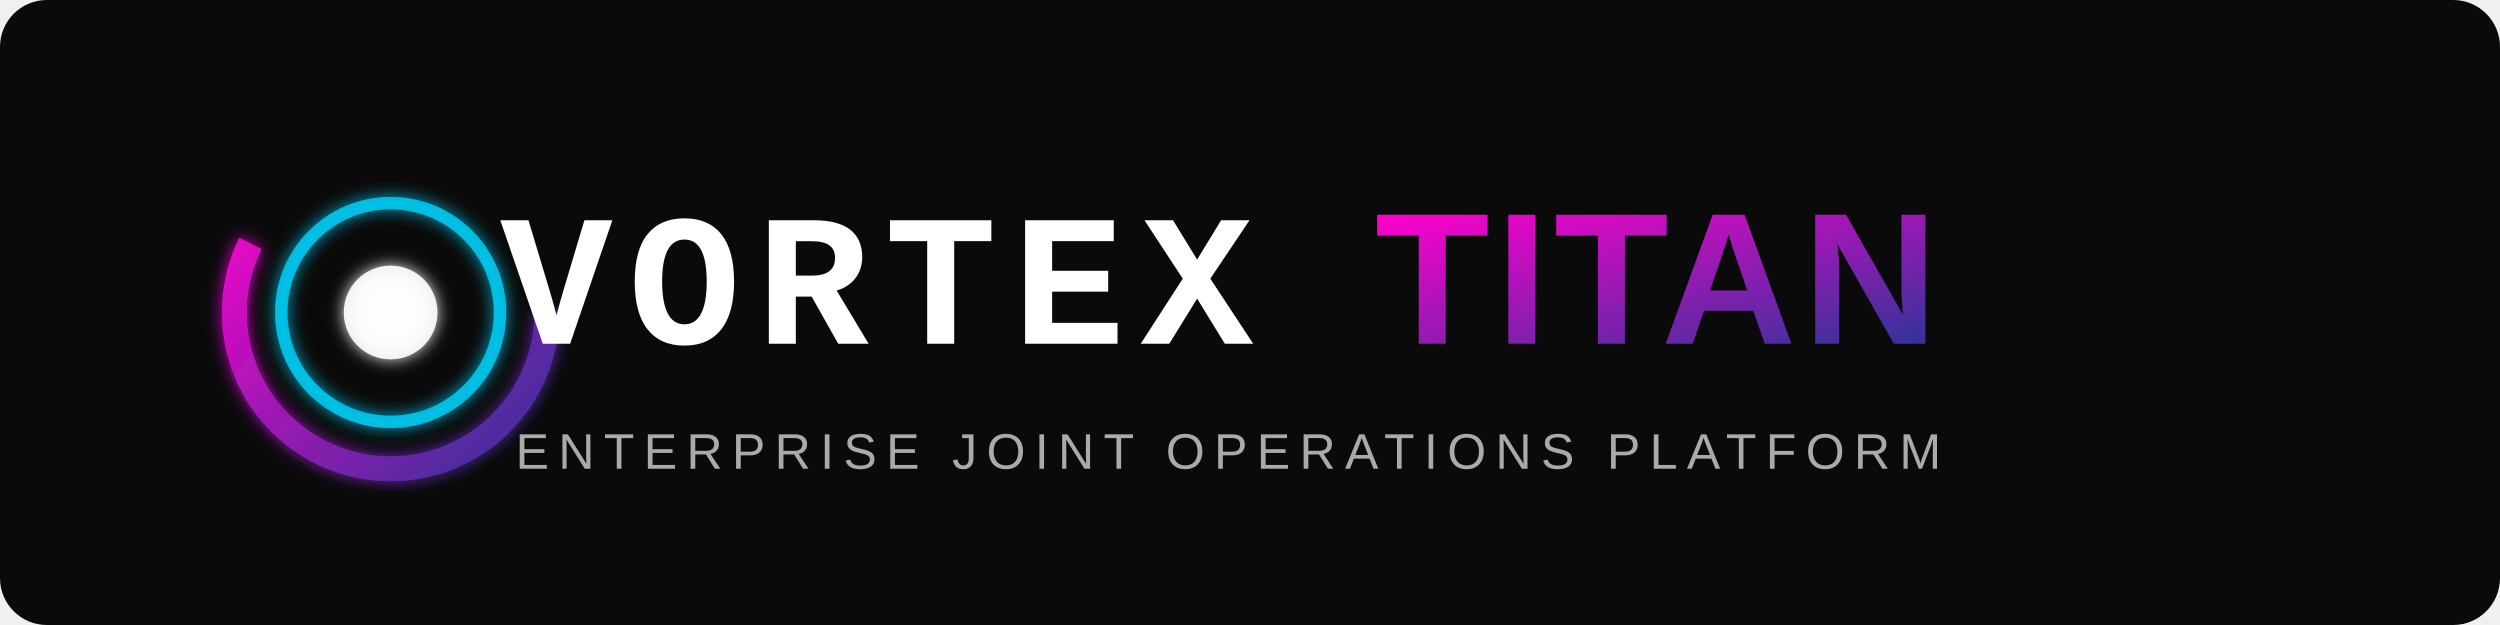
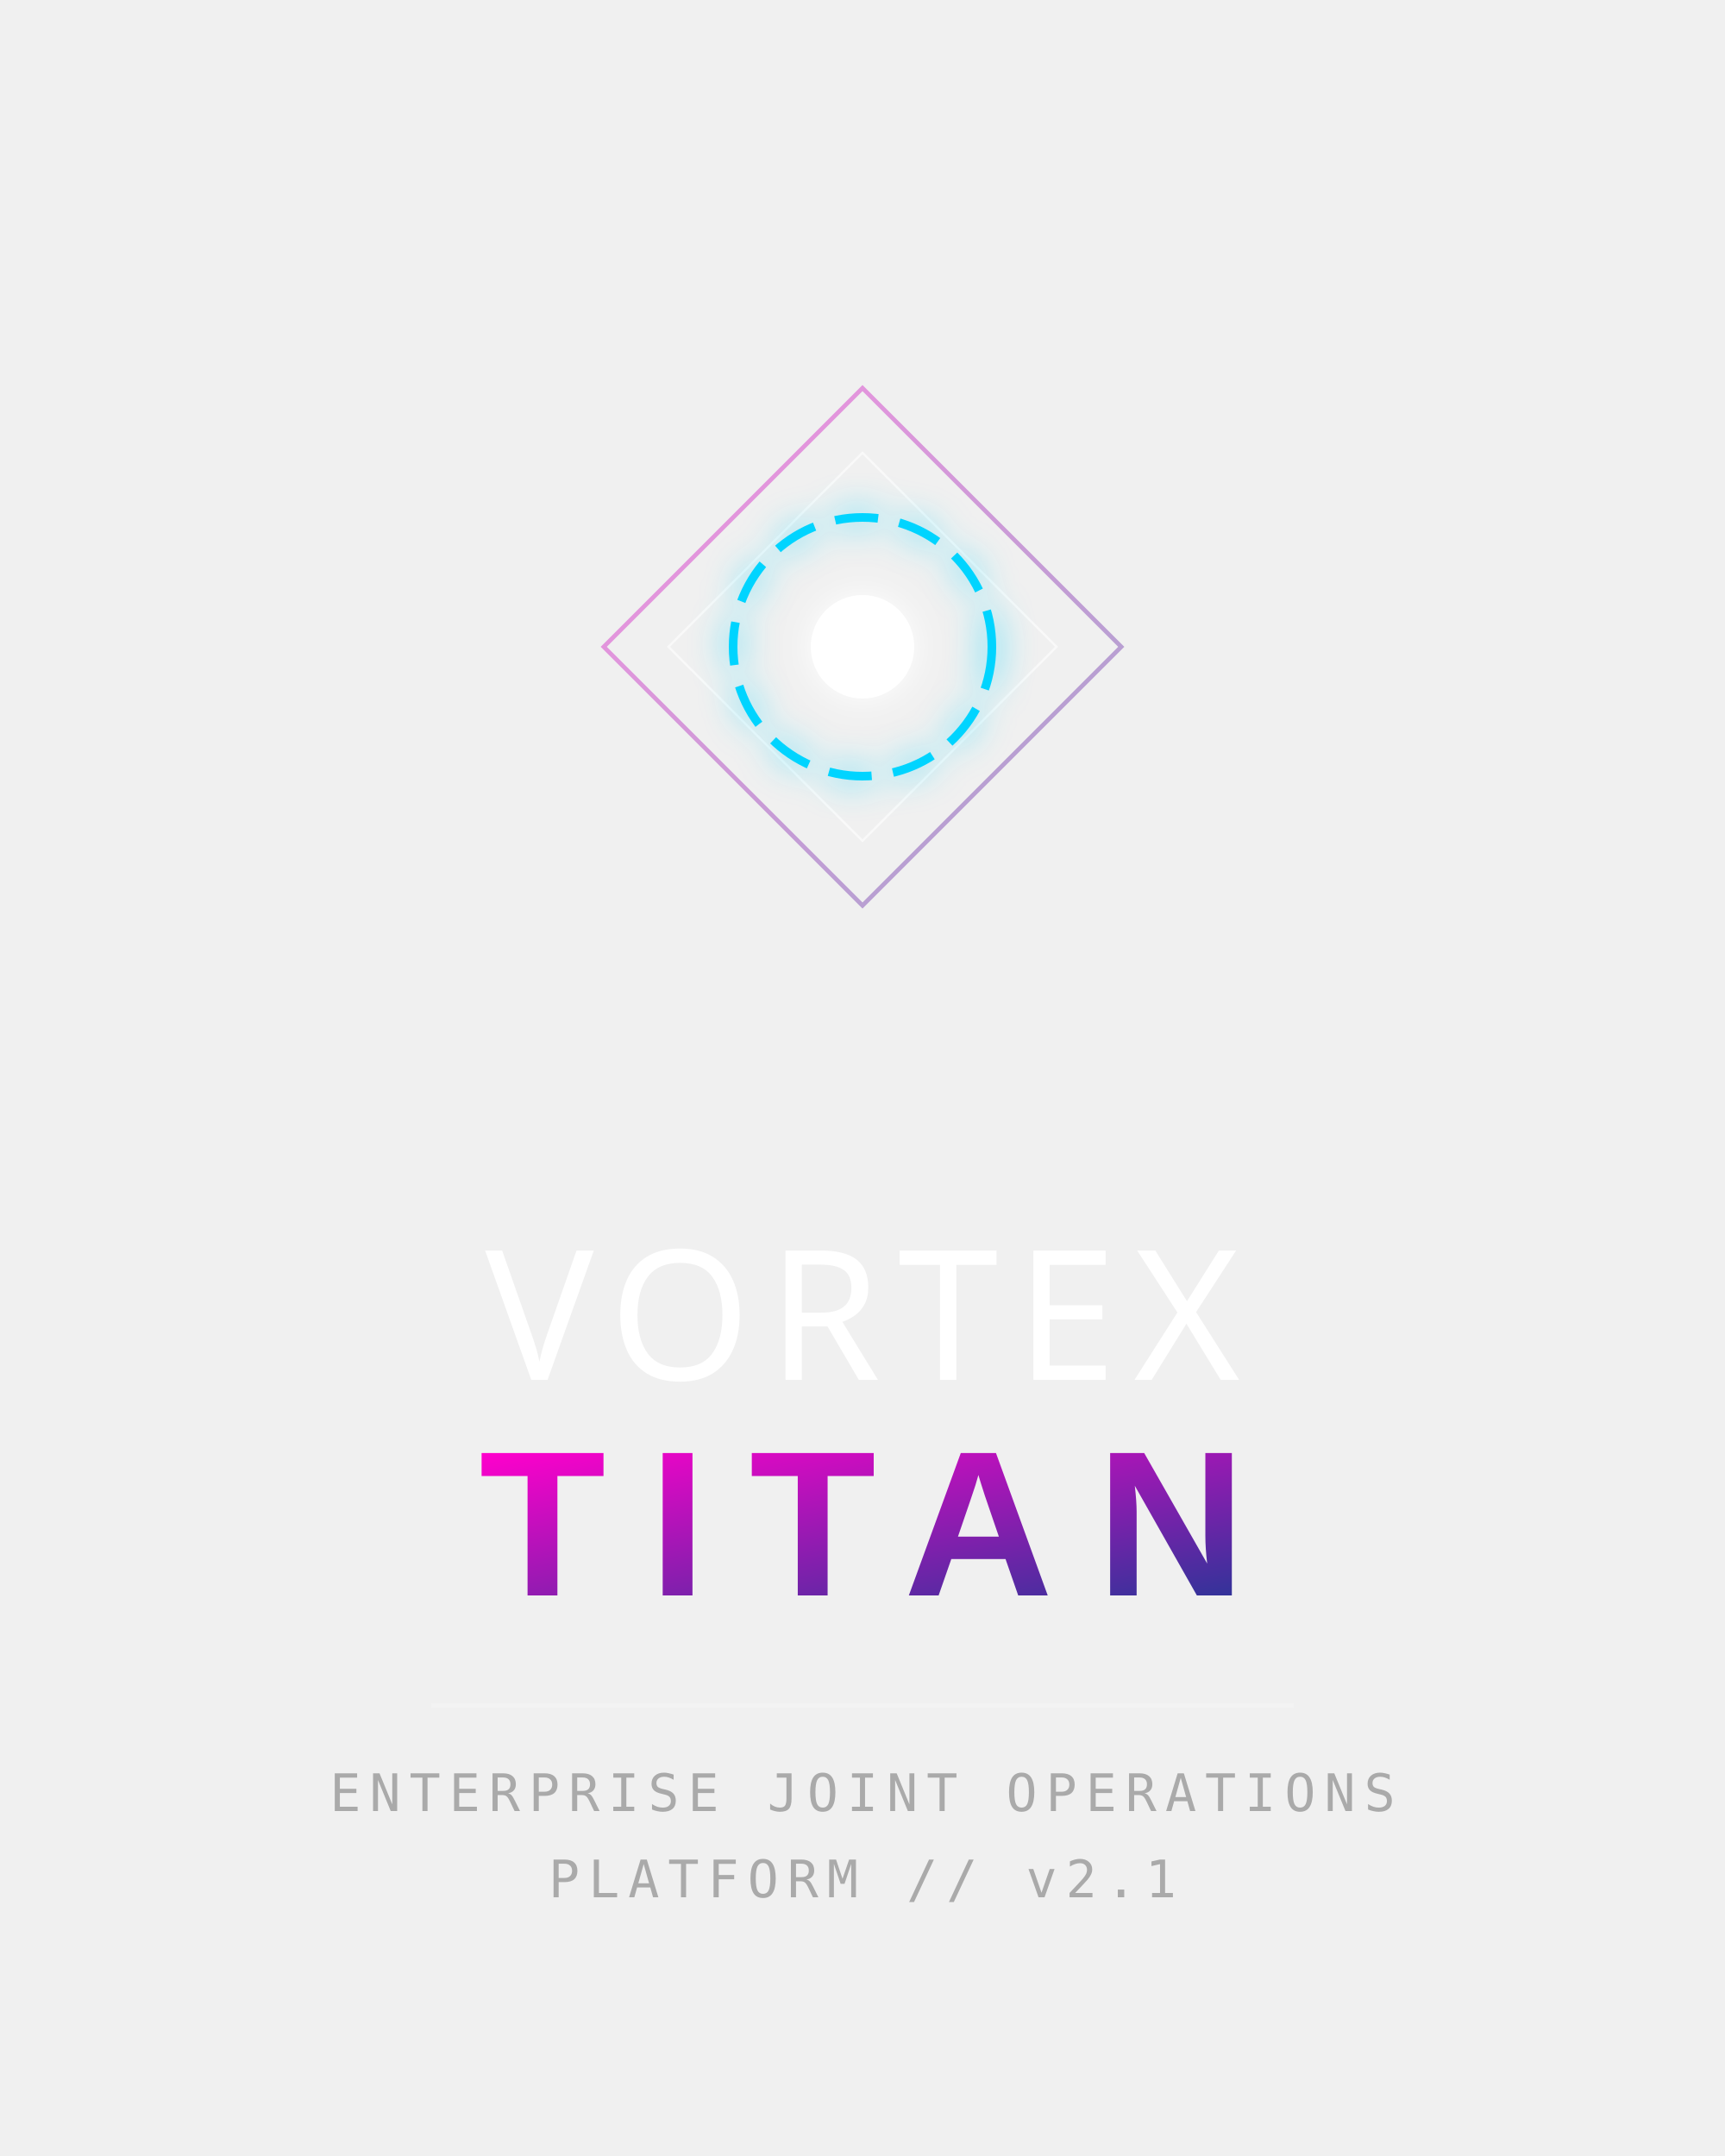
- <svg xmlns="http://www.w3.org/2000/svg" width="800" height="200">
-   <rect width="100%" height="100%" fill="#0a0a0a" rx="15" ry="15" />
+ <svg xmlns="http://www.w3.org/2000/svg" width="400" height="500" viewBox="0 0 400 500">
  <defs>
-     <linearGradient id="purpleGrad" x1="0%" y1="0%" x2="100%" y2="100%">
-       <stop offset="0%" style="stop-color:#ff00cc;stop-opacity:1" />
-       <stop offset="100%" style="stop-color:#333399;stop-opacity:1" />
+     <linearGradient id="vortexGrad" x1="0%" y1="0%" x2="100%" y2="100%">
+       <stop offset="0%" style="stop-color:#ff00cc" />
+       <stop offset="100%" style="stop-color:#333399" />
    </linearGradient>
-     <filter id="glow">
-       <feGaussianBlur stdDeviation="2.5" result="coloredBlur" />
+     <filter id="cyberGlow" x="-50%" y="-50%" width="200%" height="200%">
+       <feGaussianBlur stdDeviation="4" result="blur" />
      <feMerge>
-         <feMergeNode in="coloredBlur" />
+         <feMergeNode in="blur" />
        <feMergeNode in="SourceGraphic" />
      </feMerge>
    </filter>
  </defs>
-   <g transform="translate(50, 25)" filter="url(#glow)">
-     <circle cx="75" cy="75" r="50" stroke="url(#purpleGrad)" stroke-width="8" fill="none" stroke-dasharray="240" stroke-dashoffset="60">
-       <animateTransform attributeName="transform" type="rotate" from="0 75 75" to="360 75 75" dur="10s" repeatCount="indefinite" />
+   <g transform="translate(200, 150)">
+     <g>
+       <path d="M-60,0 L0,-60 L60,0 L0,60 Z" fill="none" stroke="url(#vortexGrad)" stroke-width="1" opacity="0.4" />
+       <path d="M-45,0 L0,-45 L45,0 L0,45 Z" fill="none" stroke="white" stroke-width="0.5" opacity="0.6" />
+       <animateTransform attributeName="transform" type="rotate" from="0" to="360" dur="20s" repeatCount="indefinite" />
+     </g>
+     <circle r="30" fill="none" stroke="#00d4ff" stroke-width="2" stroke-dasharray="10 5" filter="url(#cyberGlow)">
+       <animate attributeName="stroke-dashoffset" from="0" to="30" dur="2s" repeatCount="indefinite" />
    </circle>
-     <circle cx="75" cy="75" r="35" stroke="#00d4ff" stroke-width="4" fill="none" opacity="0.8">
-       <animateTransform attributeName="transform" type="rotate" from="360 75 75" to="0 75 75" dur="5s" repeatCount="indefinite" />
+     <circle r="12" fill="white" filter="url(#cyberGlow)">
+       <animate attributeName="r" values="10;13;10" dur="3s" repeatCount="indefinite" />
    </circle>
-     <circle cx="75" cy="75" r="15" fill="#ffffff" opacity="0.9" />
+     <line x1="-70" y1="0" x2="70" y2="0" stroke="url(#vortexGrad)" stroke-width="1" opacity="0.8">
+       <animateTransform attributeName="transform" type="translate" values="0,-80; 0,80; 0,-80" dur="4s" repeatCount="indefinite" />
+     </line>
  </g>
-   <text x="160" y="110" font-family="'Courier New', monospace" font-size="60" font-weight="bold" fill="white" letter-spacing="5">
-     VORTEX
-   </text>
-   <text x="440" y="110" font-family="'Arial', sans-serif" font-size="60" font-weight="bold" fill="url(#purpleGrad)" letter-spacing="2">
-     TITAN
-   </text>
-   <text x="165" y="150" font-family="'Arial', sans-serif" font-size="16" fill="#aaaaaa" letter-spacing="3">
-     ENTERPRISE JOINT OPERATIONS PLATFORM
-   </text>
+   <g transform="translate(200, 320)" text-anchor="middle">
+     <text font-family="Arial Black, sans-serif" font-size="42" fill="white" letter-spacing="4">
+       VORTEX
+     </text>
+     <text y="50" font-family="Arial, sans-serif" font-size="48" font-weight="900" fill="url(#vortexGrad)" letter-spacing="10">
+       TITAN
+     </text>
+     <rect x="-100" y="75" width="200" height="1" fill="white" opacity="0.2" />
+     <text y="100" font-family="monospace" font-size="12" fill="#aaaaaa" letter-spacing="2">
+       ENTERPRISE JOINT OPERATIONS
+     </text>
+     <text y="120" font-family="monospace" font-size="12" fill="#aaaaaa" letter-spacing="2">
+       PLATFORM // v2.1
+     </text>
+   </g>
</svg>
